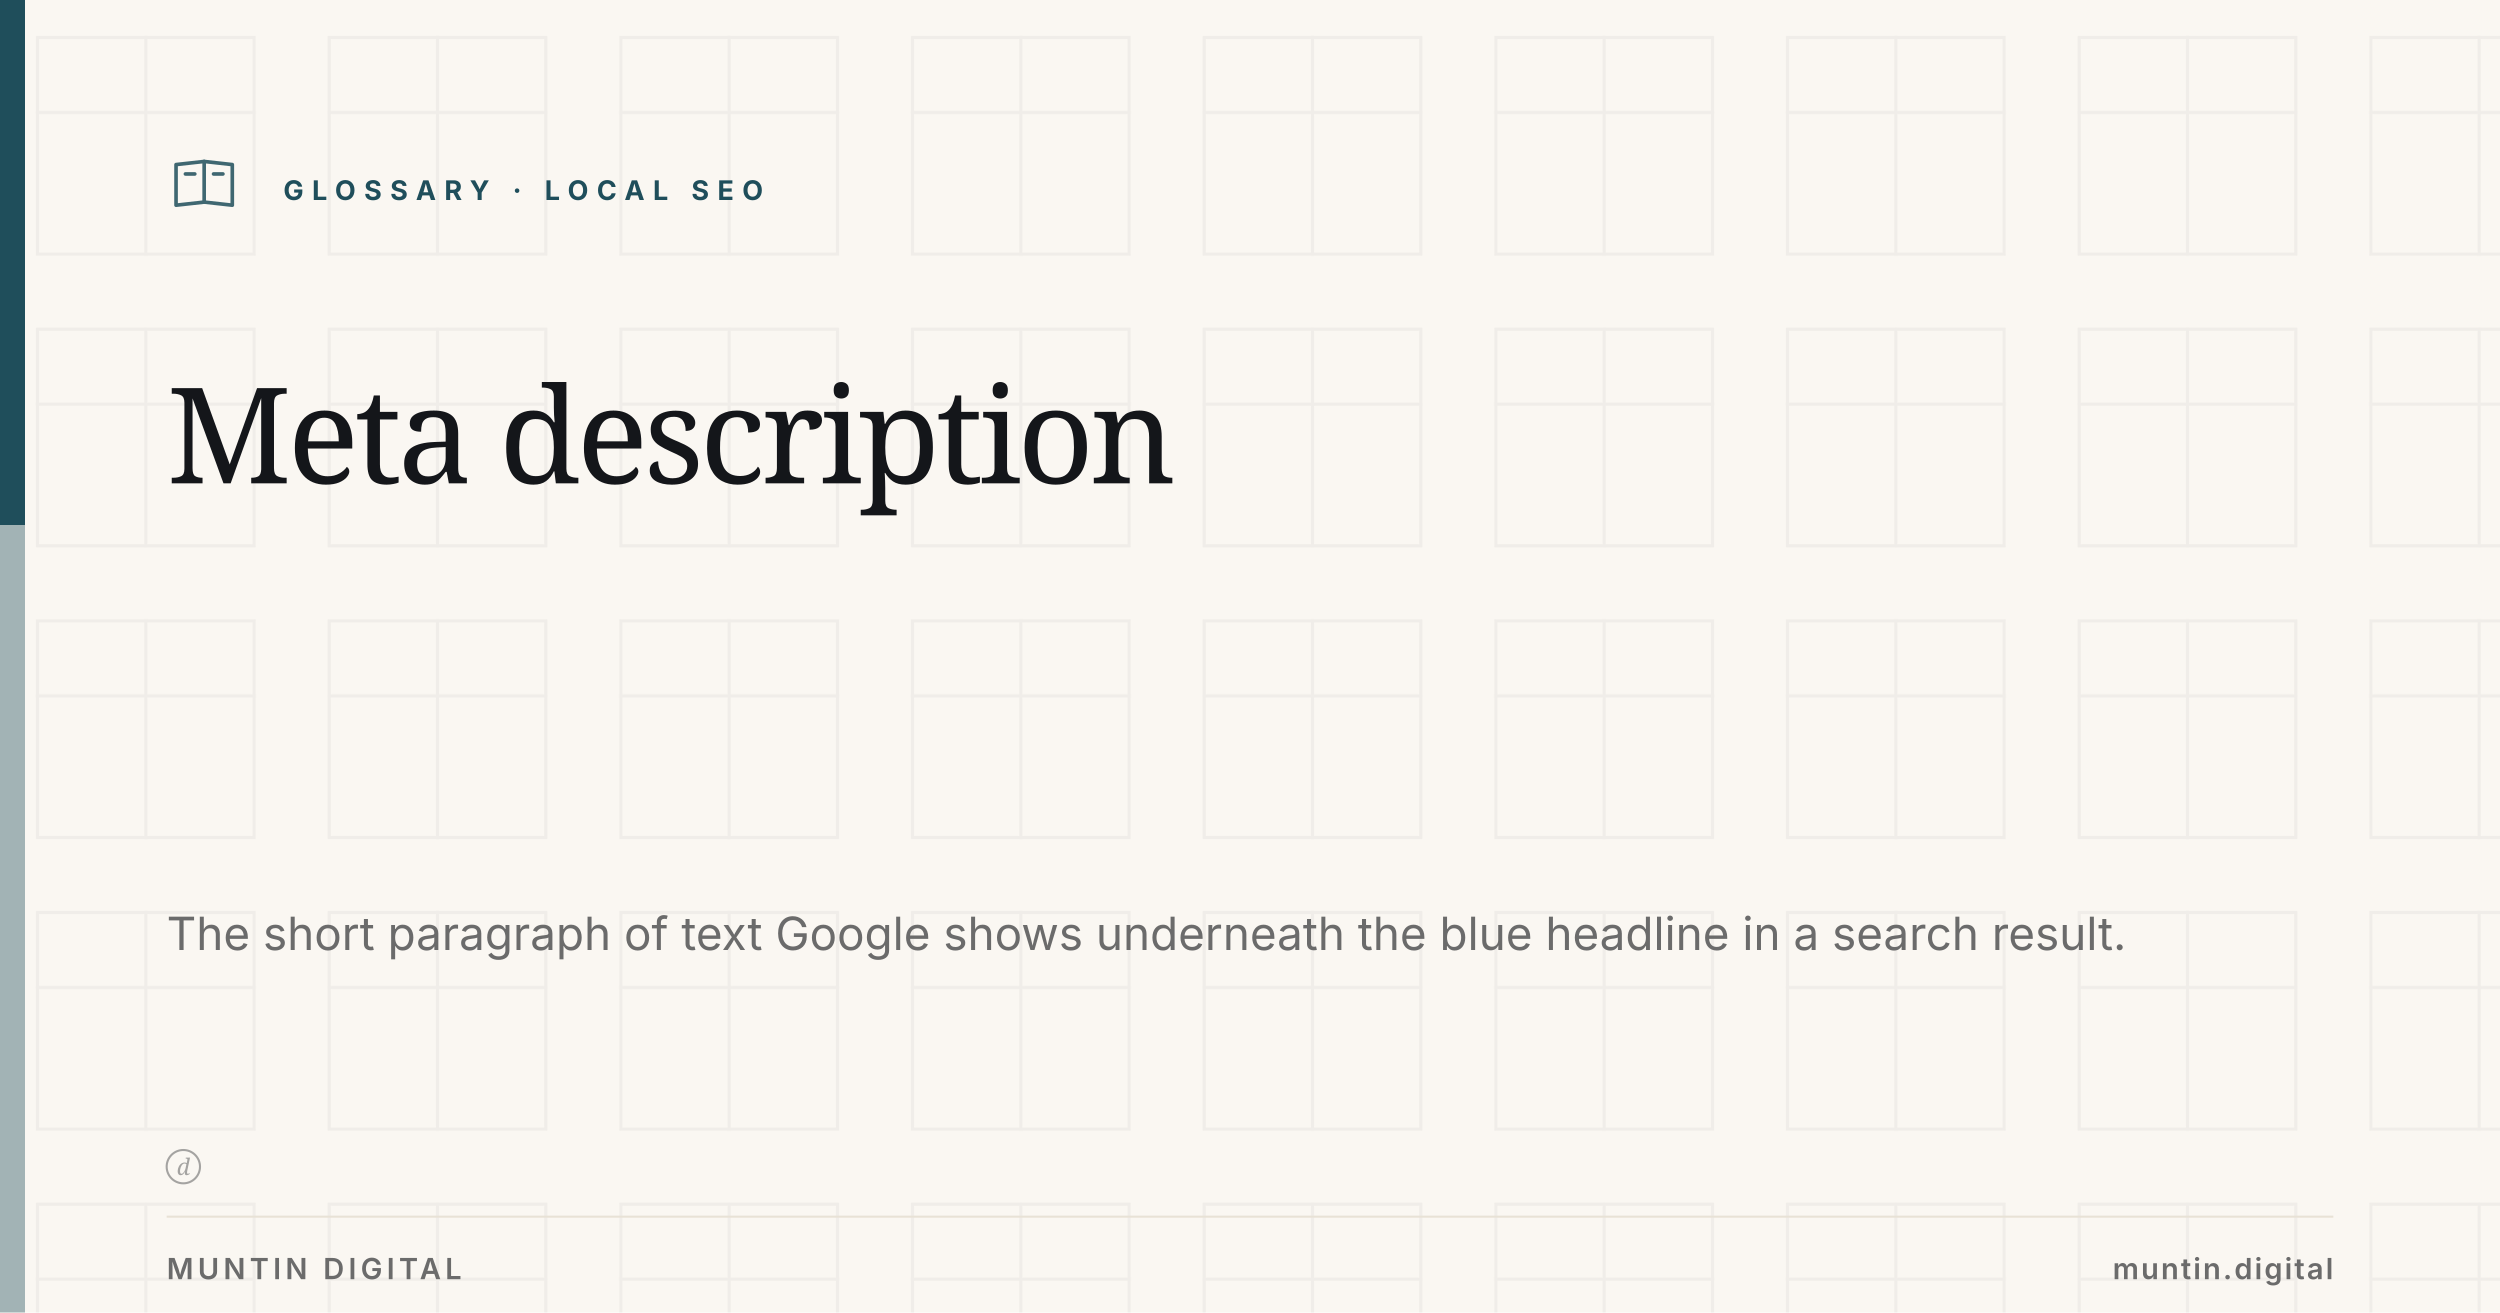
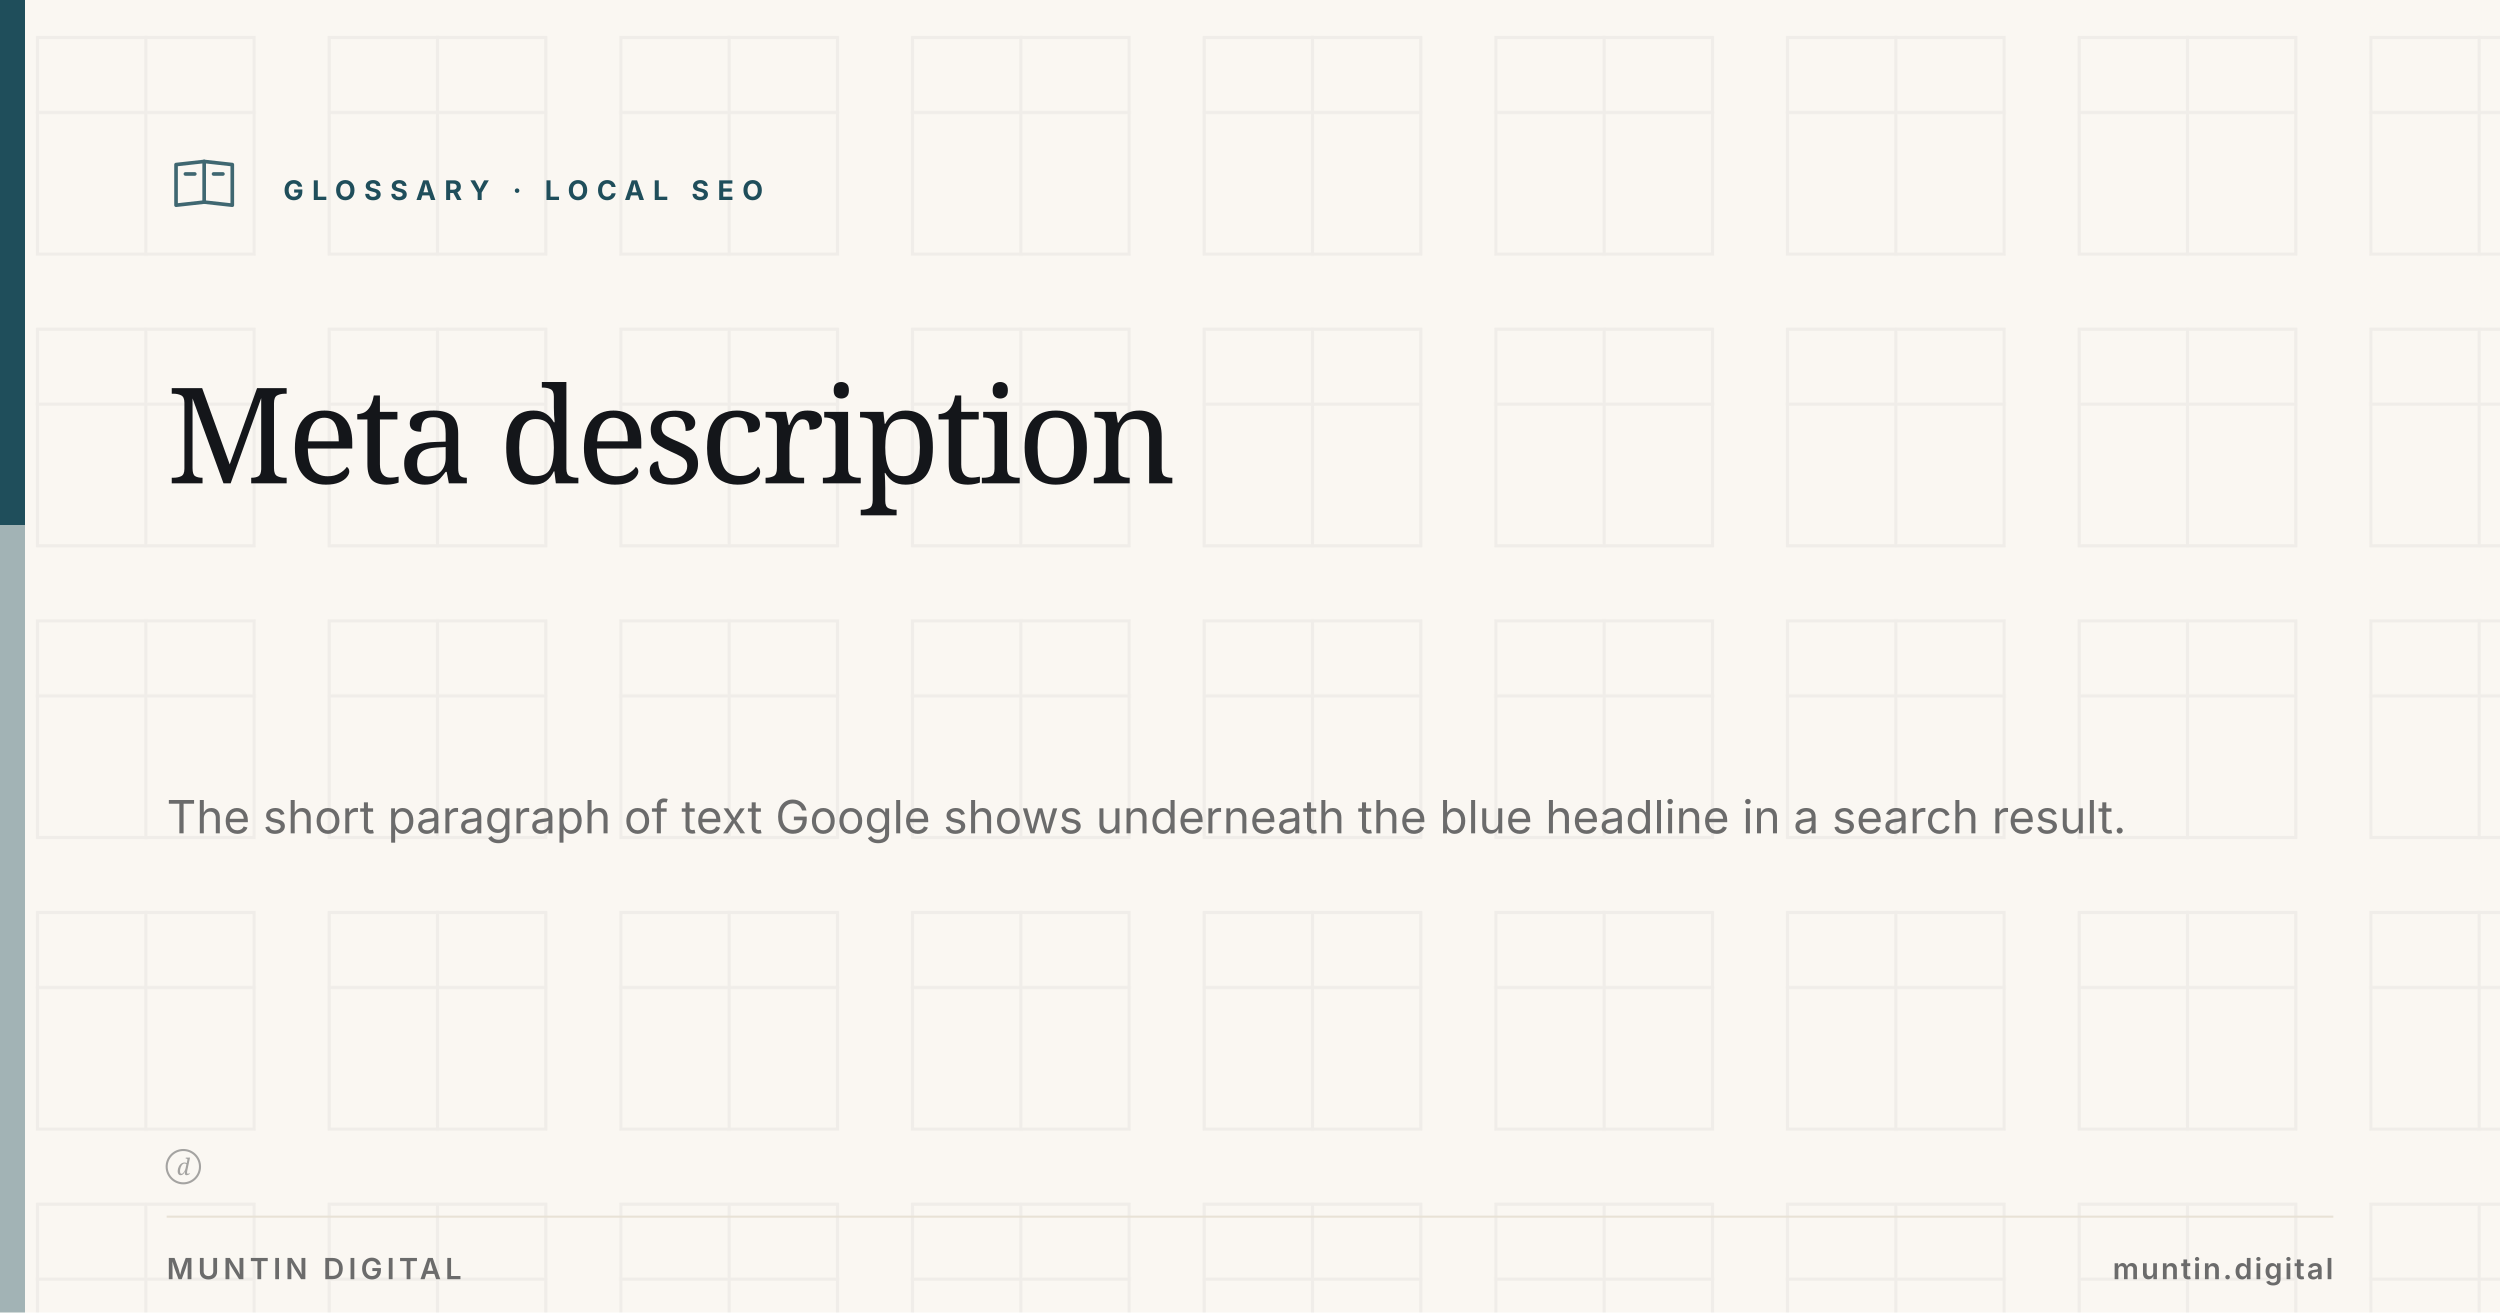
<svg xmlns="http://www.w3.org/2000/svg" viewBox="0 0 1200 630" width="1200" height="630">
  <rect width="1200" height="630" fill="#FAF7F2" />
  <defs>
    <pattern id="muntinField" x="0" y="0" width="140" height="140" patternUnits="userSpaceOnUse">
      <g transform="translate(18, 18)" fill="none" stroke="#14161A" stroke-width="1.5" stroke-linecap="square" stroke-linejoin="miter">
        <rect x="0" y="0" width="104" height="104" />
        <line x1="52" y1="0" x2="52" y2="104" />
        <line x1="0" y1="36" x2="104" y2="36" />
      </g>
    </pattern>
  </defs>
  <rect width="1200" height="630" fill="url(#muntinField)" opacity="0.045" />
  <rect x="0" y="0" width="12" height="252" fill="#1F4E5B" />
  <rect x="0" y="252" width="12" height="378" fill="#1F4E5B" opacity="0.4" />
  <g transform="translate(80, 70) scale(1.5)" fill="none" stroke="#1F4E5B" stroke-width="1.167" stroke-linecap="round" stroke-linejoin="round" color="#1F4E5B" opacity="0.85">
    <path d="M3 6 L12 5 L21 6 L21 19 L12 18 L3 19 Z" />
    <line x1="12" y1="5" x2="12" y2="18" />
    <line x1="6" y1="9" x2="9" y2="9" />
    <line x1="15" y1="9" x2="18" y2="9" />
  </g>
  <text x="136" y="96" font-family="Inter, Arial, sans-serif" font-size="13" font-weight="700" letter-spacing="4" fill="#1F4E5B">GLOSSARY · LOCAL SEO</text>
  <text x="80" y="232" font-family="Fraunces, Georgia, serif" font-size="64" font-weight="500" letter-spacing="-2" fill="#14161A">Meta description</text>
-   <text x="80" y="456" font-family="Inter, Arial, sans-serif" font-size="22" font-weight="400" fill="#6B6B6B">The short paragraph of text Google shows underneath the blue headline in a search result.</text>
+   <text x="80" y="400" font-family="Inter, Arial, sans-serif" font-size="22" font-weight="400" fill="#6B6B6B">The short paragraph of text Google shows underneath the blue headline in a search result.</text>
  <g transform="translate(80, 552)" fill="#6B6B6B" opacity="0.6">
    <circle cx="8" cy="8" r="8" fill="none" stroke="#6B6B6B" stroke-width="1" />
    <text x="8" y="12" text-anchor="middle" font-family="Fraunces, Georgia, serif" font-style="italic" font-size="11" font-weight="500" fill="#6B6B6B">d</text>
  </g>
  <line x1="80" y1="584" x2="1120" y2="584" stroke="#E8E2D6" stroke-width="1" />
  <text x="80" y="614" font-family="Inter, Arial, sans-serif" font-size="14" font-weight="600" letter-spacing="2" fill="#6B6B6B">MUNTIN DIGITAL</text>
  <text x="1120" y="614" text-anchor="end" font-family="Inter, Arial, sans-serif" font-size="14" font-weight="600" letter-spacing="1" fill="#6B6B6B">muntin.digital</text>
</svg>
